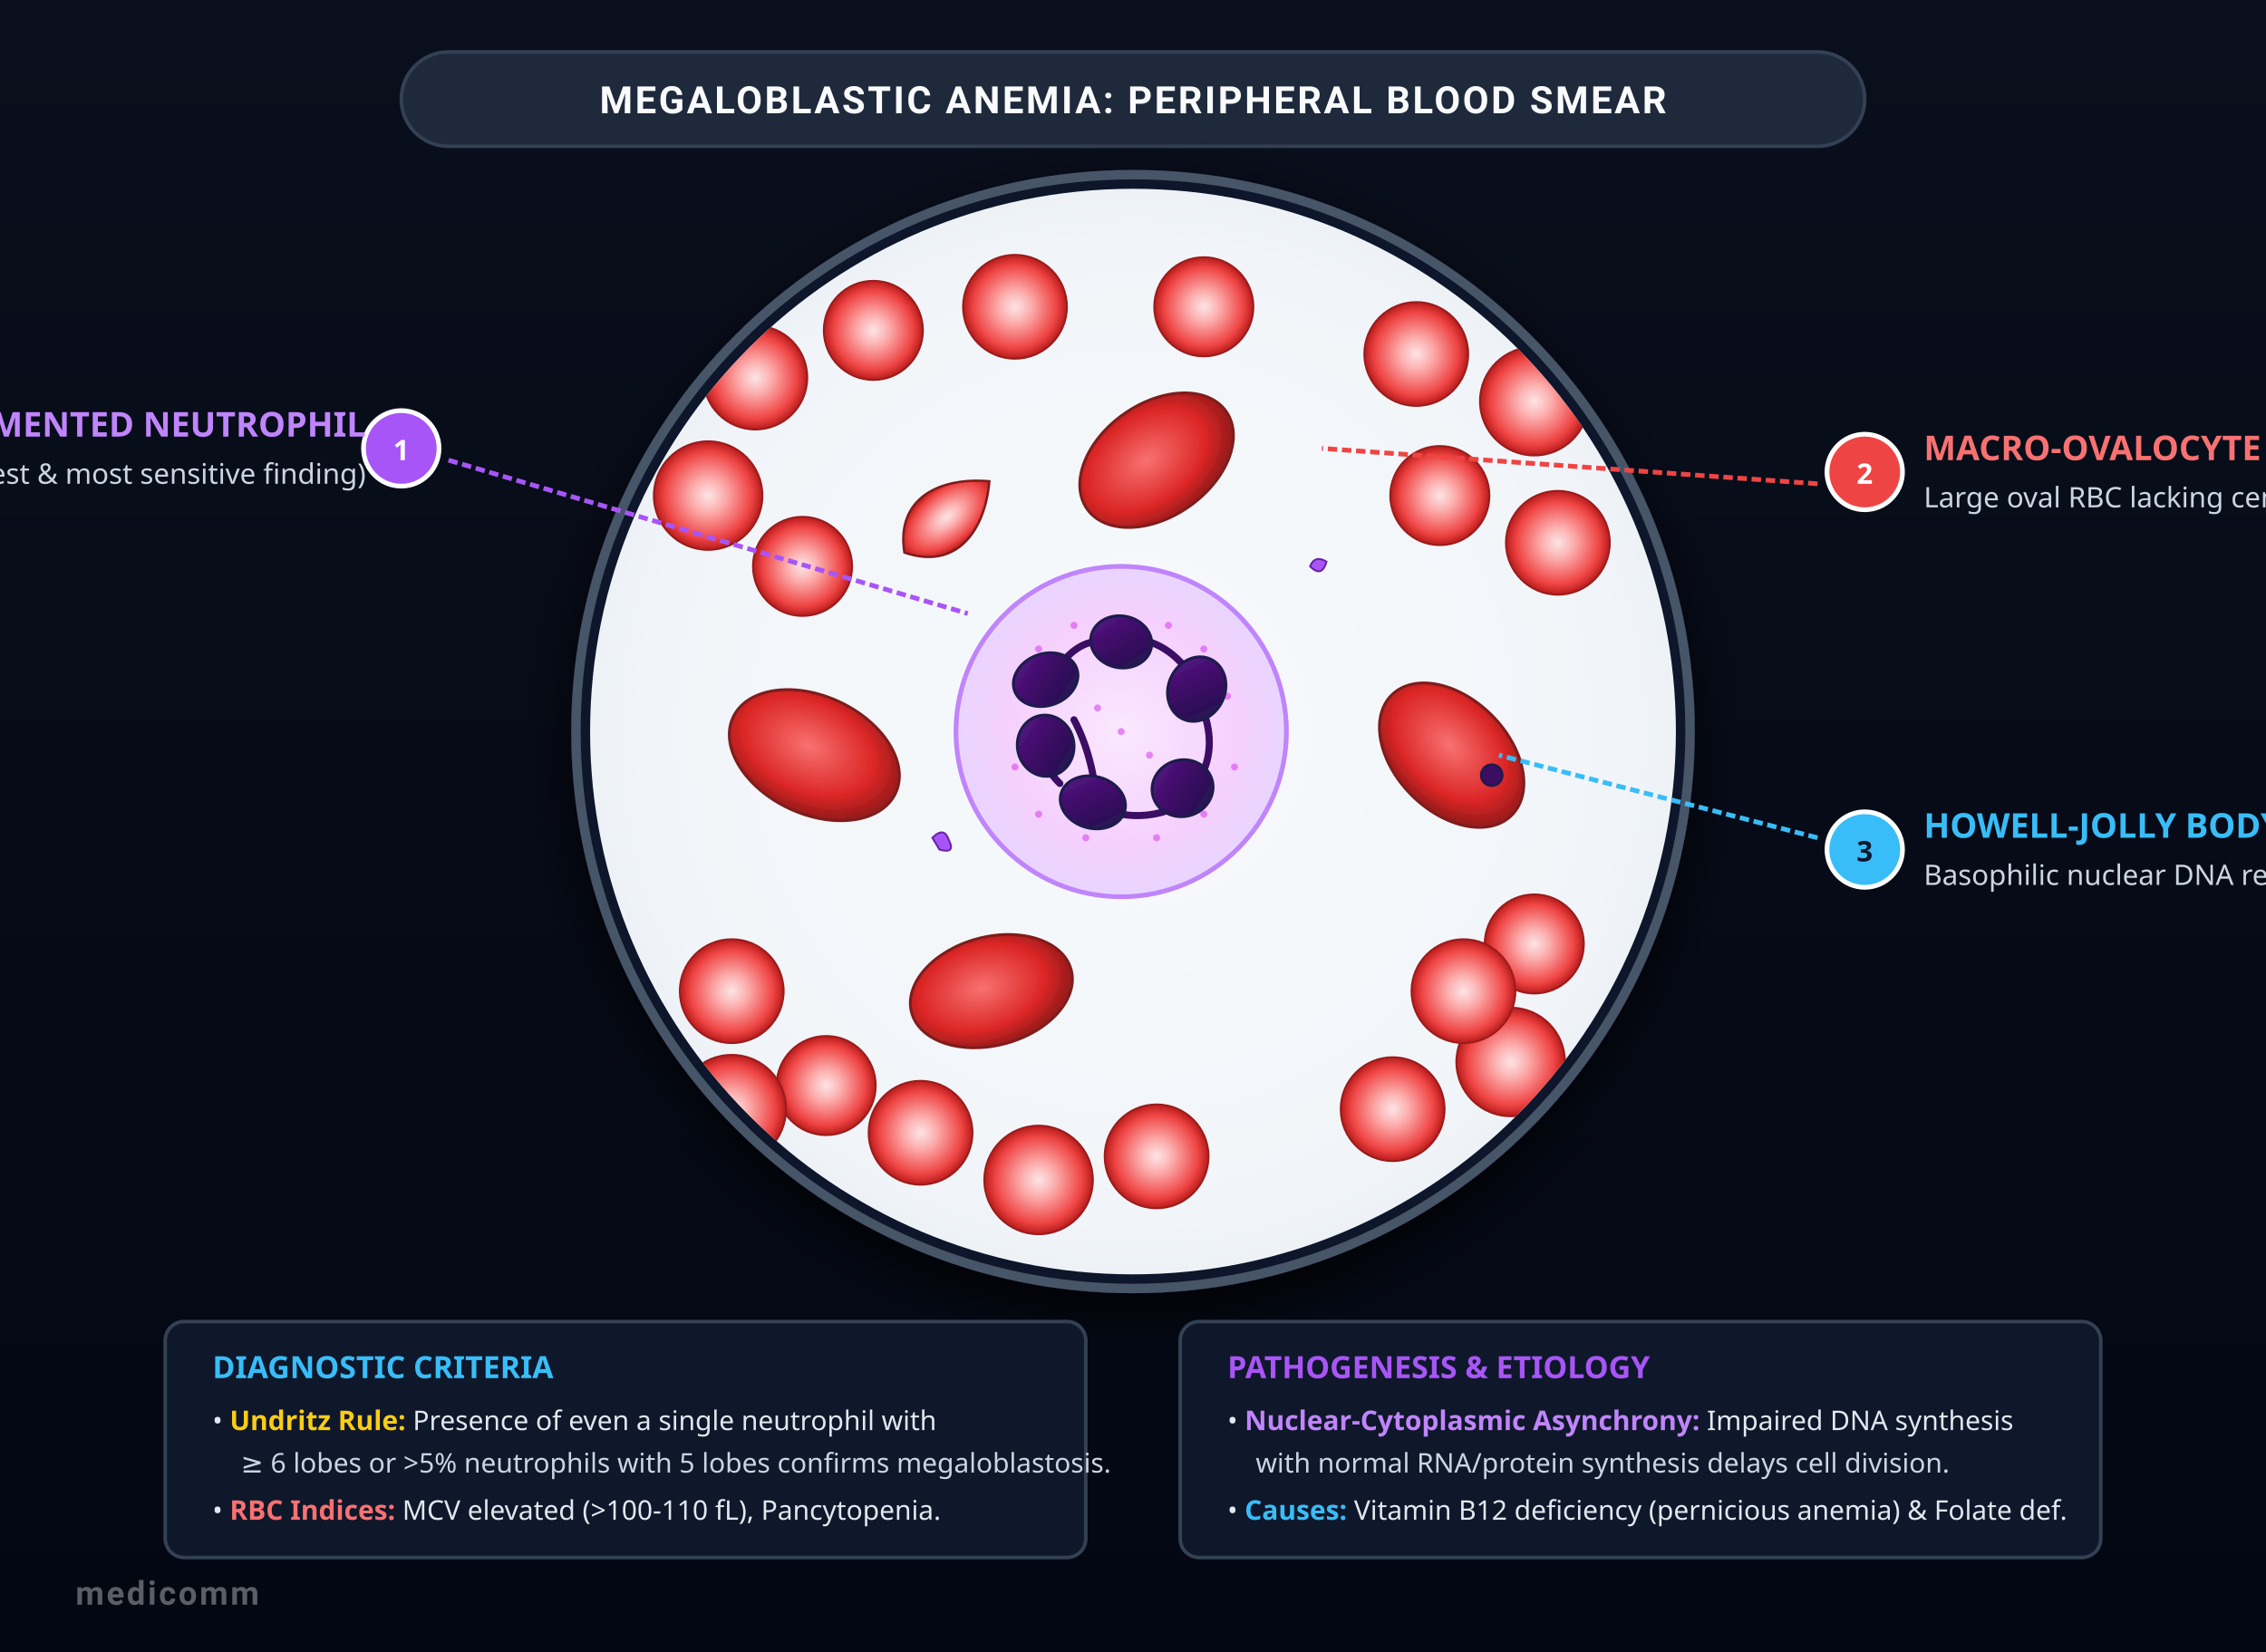
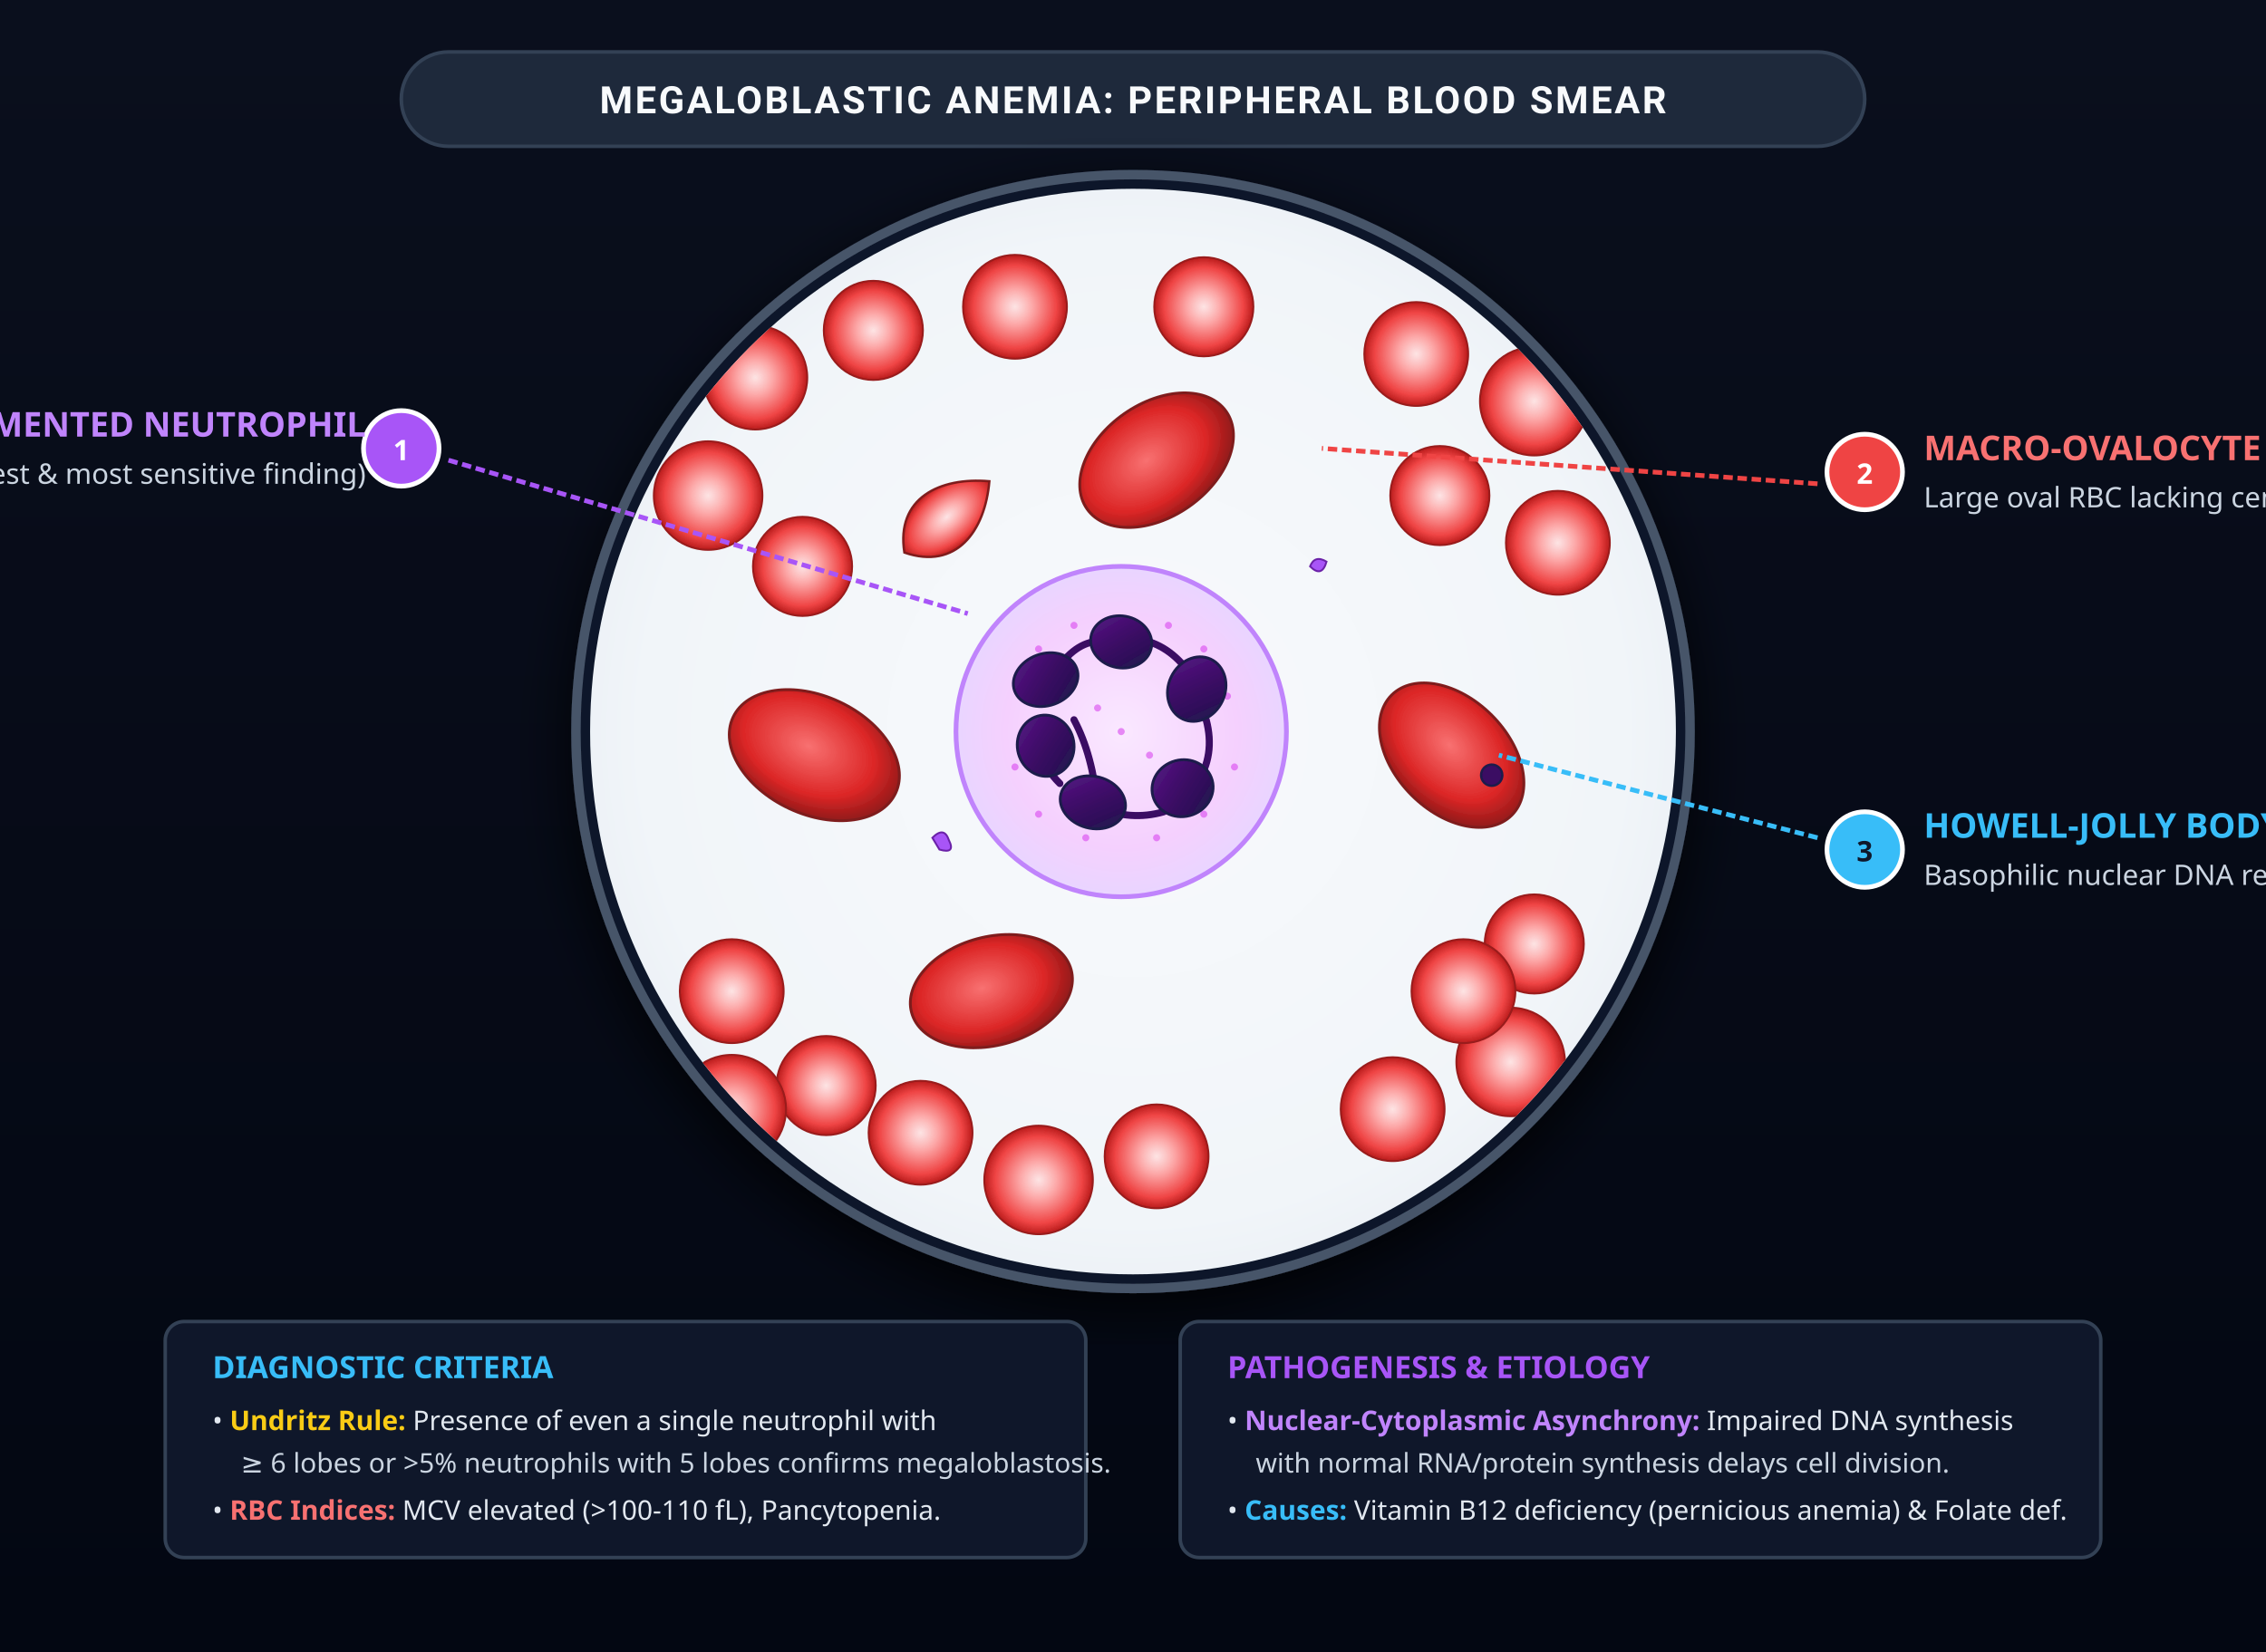
<svg xmlns="http://www.w3.org/2000/svg" viewBox="0 0 960 700" width="100%" height="100%">
  <defs>
    <linearGradient id="bgGrad" x1="0" y1="0" x2="0" y2="1">
      <stop offset="0%" stop-color="#0a0f1d" />
      <stop offset="100%" stop-color="#030712" />
    </linearGradient>
    <radialGradient id="smearLight" cx="50%" cy="50%" r="65%">
      <stop offset="0%" stop-color="#f8fafc" />
      <stop offset="70%" stop-color="#f1f5f9" />
      <stop offset="100%" stop-color="#e2e8f0" />
    </radialGradient>
    <radialGradient id="rbcNorm" cx="50%" cy="50%" r="50%">
      <stop offset="0%" stop-color="#fee2e2" stop-opacity="0.9" />
      <stop offset="35%" stop-color="#fca5a5" />
      <stop offset="80%" stop-color="#ef4444" />
      <stop offset="100%" stop-color="#b91c1c" />
    </radialGradient>
    <radialGradient id="macroOval" cx="45%" cy="45%" r="55%">
      <stop offset="0%" stop-color="#f87171" />
      <stop offset="70%" stop-color="#dc2626" />
      <stop offset="100%" stop-color="#991b1b" />
    </radialGradient>
    <radialGradient id="neutroCyto" cx="50%" cy="50%" r="50%">
      <stop offset="0%" stop-color="#fae8ff" />
      <stop offset="70%" stop-color="#f5d0fe" />
      <stop offset="100%" stop-color="#e9d5ff" />
    </radialGradient>
    <linearGradient id="nucLobes" x1="0" y1="0" x2="1" y2="1">
      <stop offset="0%" stop-color="#581c87" />
      <stop offset="50%" stop-color="#3b0764" />
      <stop offset="100%" stop-color="#1e1b4b" />
    </linearGradient>
    <filter id="shadowBox" x="-5%" y="-5%" width="110%" height="110%">
      <feDropShadow dx="0" dy="8" stdDeviation="12" flood-color="#000000" flood-opacity="0.8" />
    </filter>
  </defs>
  <rect width="960" height="700" fill="#000000" />
  <rect width="960" height="700" fill="url(#bgGrad)" />
  <g transform="translate(480, 42)">
    <rect x="-310" y="-20" width="620" height="40" rx="20" fill="#1e293b" stroke="#334155" stroke-width="1.5" />
    <text x="0" y="6" text-anchor="middle" font-family="-apple-system, BlinkMacSystemFont, 'Segoe UI', Roboto, sans-serif" font-size="16" font-weight="700" fill="#f8fafc" letter-spacing="1">MEGALOBLASTIC ANEMIA: PERIPHERAL BLOOD SMEAR</text>
  </g>
  <g transform="translate(480, 310)" filter="url(#shadowBox)">
    <circle cx="0" cy="0" r="236" fill="#0f172a" stroke="#475569" stroke-width="4" />
    <circle cx="0" cy="0" r="230" fill="url(#smearLight)" />
    <g clip-path="url(#smearClip)">
      <clipPath id="smearClip">
        <circle cx="0" cy="0" r="230" />
      </clipPath>
      <g stroke="#991b1b" stroke-width="0.8">
        <circle cx="-160" cy="-150" r="22" fill="url(#rbcNorm)" />
        <circle cx="-110" cy="-170" r="21" fill="url(#rbcNorm)" />
        <circle cx="-180" cy="-100" r="23" fill="url(#rbcNorm)" />
        <circle cx="-140" cy="-70" r="21" fill="url(#rbcNorm)" />
        <circle cx="120" cy="-160" r="22" fill="url(#rbcNorm)" />
        <circle cx="170" cy="-140" r="23" fill="url(#rbcNorm)" />
        <circle cx="130" cy="-100" r="21" fill="url(#rbcNorm)" />
        <circle cx="180" cy="-80" r="22" fill="url(#rbcNorm)" />
        <circle cx="-170" cy="110" r="22" fill="url(#rbcNorm)" />
        <circle cx="-130" cy="150" r="21" fill="url(#rbcNorm)" />
        <circle cx="-170" cy="160" r="23" fill="url(#rbcNorm)" />
        <circle cx="-90" cy="170" r="22" fill="url(#rbcNorm)" />
        <circle cx="110" cy="160" r="22" fill="url(#rbcNorm)" />
        <circle cx="160" cy="140" r="23" fill="url(#rbcNorm)" />
        <circle cx="170" cy="90" r="21" fill="url(#rbcNorm)" />
        <circle cx="140" cy="110" r="22" fill="url(#rbcNorm)" />
        <circle cx="-50" cy="-180" r="22" fill="url(#rbcNorm)" />
        <circle cx="30" cy="-180" r="21" fill="url(#rbcNorm)" />
        <circle cx="10" cy="180" r="22" fill="url(#rbcNorm)" />
        <circle cx="-40" cy="190" r="23" fill="url(#rbcNorm)" />
      </g>
      <g transform="translate(10, -115) rotate(-35)" stroke="#7f1d1d" stroke-width="1.2">
        <ellipse cx="0" cy="0" rx="36" ry="24" fill="url(#macroOval)" />
      </g>
      <g transform="translate(-135, 10) rotate(25)" stroke="#7f1d1d" stroke-width="1.2">
        <ellipse cx="0" cy="0" rx="38" ry="25" fill="url(#macroOval)" />
      </g>
      <g transform="translate(-60, 110) rotate(-15)" stroke="#7f1d1d" stroke-width="1.2">
        <ellipse cx="0" cy="0" rx="35" ry="23" fill="url(#macroOval)" />
      </g>
      <g transform="translate(135, 10) rotate(45)" stroke="#7f1d1d" stroke-width="1.2">
        <ellipse cx="0" cy="0" rx="36" ry="24" fill="url(#macroOval)" />
        <circle cx="18" cy="-6" r="4.5" fill="#3b0764" stroke="#1e1b4b" stroke-width="1" />
      </g>
      <g transform="translate(-80, -90) rotate(50)">
        <path d="M 0,-25 C 15,-10 20,10 0,22 C -20,10 -15,-10 0,-25 Z" fill="url(#rbcNorm)" stroke="#7f1d1d" stroke-width="1" />
      </g>
      <g fill="#a855f7" stroke="#6b21a8" stroke-width="0.8">
        <path d="M -85,45 Q -80,40 -78,46 Q -75,52 -82,50 Z" />
        <path d="M 75,-70 Q 80,-65 82,-72 Q 77,-75 75,-70 Z" />
      </g>
      <g transform="translate(-5, 0)">
        <circle cx="0" cy="0" r="70" fill="url(#neutroCyto)" stroke="#c084fc" stroke-width="2" />
        <g fill="#d946ef" opacity="0.6">
          <circle cx="-40" cy="-20" r="1.5" />
          <circle cx="-35" cy="-35" r="1.5" />
          <circle cx="-20" cy="-45" r="1.5" />
          <circle cx="20" cy="-45" r="1.5" />
          <circle cx="35" cy="-35" r="1.5" />
          <circle cx="45" cy="-15" r="1.5" />
          <circle cx="48" cy="15" r="1.5" />
          <circle cx="35" cy="35" r="1.5" />
          <circle cx="15" cy="45" r="1.5" />
          <circle cx="-15" cy="45" r="1.5" />
          <circle cx="-35" cy="35" r="1.5" />
          <circle cx="-45" cy="15" r="1.5" />
          <circle cx="-10" cy="-10" r="1.5" />
          <circle cx="12" cy="10" r="1.5" />
          <circle cx="0" cy="0" r="1.5" />
        </g>
        <g stroke="#3b0764" stroke-width="3" stroke-linecap="round" fill="none">
          <path d="M -30,-22 Q -22,-36 -12,-38" />
          <path d="M 12,-38 Q 24,-34 32,-20" />
          <path d="M 36, -5 Q 40, 10 32, 22" />
          <path d="M 18, 34 Q 4, 38 -10, 32" />
          <path d="M -26, 22 Q -38, 10 -34, -4" />
          <path d="M -10, 32 Q -12, 10 -20, -5" />
        </g>
        <g fill="url(#nucLobes)" stroke="#1e1b4b" stroke-width="1.2">
          <ellipse cx="-32" cy="-22" rx="14" ry="11" transform="rotate(-20 -32 -22)" />
          <ellipse cx="0" cy="-38" rx="13" ry="11" transform="rotate(10 0 -38)" />
          <ellipse cx="32" cy="-18" rx="12" ry="14" transform="rotate(25 32 -18)" />
          <ellipse cx="26" cy="24" rx="13" ry="12" transform="rotate(-15 26 24)" />
          <ellipse cx="-12" cy="30" rx="14" ry="11" transform="rotate(15 -12 30)" />
          <ellipse cx="-32" cy="6" rx="12" ry="13" transform="rotate(-10 -32 6)" />
        </g>
      </g>
    </g>
  </g>
  <g transform="translate(170, 190)">
    <circle cx="0" cy="0" r="16" fill="#a855f7" stroke="#ffffff" stroke-width="2" />
    <text x="0" y="5" text-anchor="middle" font-family="sans-serif" font-size="12" font-weight="800" fill="#ffffff">1</text>
    <line x1="20" y1="5" x2="240" y2="70" stroke="#a855f7" stroke-width="2" stroke-dasharray="4 2" />
    <text x="-15" y="-5" text-anchor="end" font-family="sans-serif" font-size="14.5" font-weight="700" fill="#c084fc">HYPERSEGMENTED NEUTROPHIL</text>
    <text x="-15" y="15" text-anchor="end" font-family="sans-serif" font-size="12" fill="#cbd5e1">≥ 5-6 lobes (Earliest &amp; most sensitive finding)</text>
  </g>
  <g transform="translate(790, 200)">
    <circle cx="0" cy="0" r="16" fill="#ef4444" stroke="#ffffff" stroke-width="2" />
    <text x="0" y="5" text-anchor="middle" font-family="sans-serif" font-size="12" font-weight="800" fill="#ffffff">2</text>
    <line x1="-20" y1="5" x2="-230" y2="-10" stroke="#ef4444" stroke-width="2" stroke-dasharray="4 2" />
    <text x="25" y="-5" text-anchor="start" font-family="sans-serif" font-size="14.5" font-weight="700" fill="#f87171">MACRO-OVALOCYTE</text>
    <text x="25" y="15" text-anchor="start" font-family="sans-serif" font-size="12" fill="#cbd5e1">Large oval RBC lacking central pallor (&gt;10 µm)</text>
  </g>
  <g transform="translate(790, 360)">
    <circle cx="0" cy="0" r="16" fill="#38bdf8" stroke="#ffffff" stroke-width="2" />
    <text x="0" y="5" text-anchor="middle" font-family="sans-serif" font-size="12" font-weight="800" fill="#0f172a">3</text>
    <line x1="-20" y1="-5" x2="-155" y2="-40" stroke="#38bdf8" stroke-width="2" stroke-dasharray="4 2" />
    <text x="25" y="-5" text-anchor="start" font-family="sans-serif" font-size="14.5" font-weight="700" fill="#38bdf8">HOWELL-JOLLY BODY</text>
    <text x="25" y="15" text-anchor="start" font-family="sans-serif" font-size="12" fill="#cbd5e1">Basophilic nuclear DNA remnant in RBC</text>
  </g>
  <g transform="translate(70, 560)">
    <rect x="0" y="0" width="390" height="100" rx="8" fill="#0f172a" stroke="#334155" stroke-width="1.5" />
    <text x="20" y="24" font-family="sans-serif" font-size="13" font-weight="700" fill="#38bdf8">DIAGNOSTIC CRITERIA</text>
    <text x="20" y="46" font-family="sans-serif" font-size="11.5" fill="#e2e8f0">• <tspan font-weight="700" fill="#facc15">Undritz Rule:</tspan> Presence of even a single neutrophil with</text>
    <text x="32" y="64" font-family="sans-serif" font-size="11.5" fill="#cbd5e1">≥ 6 lobes or &gt;5% neutrophils with 5 lobes confirms megaloblastosis.</text>
    <text x="20" y="84" font-family="sans-serif" font-size="11.5" fill="#e2e8f0">• <tspan font-weight="700" fill="#f87171">RBC Indices:</tspan> MCV elevated (&gt;100-110 fL), Pancytopenia.</text>
  </g>
  <g transform="translate(500, 560)">
    <rect x="0" y="0" width="390" height="100" rx="8" fill="#0f172a" stroke="#334155" stroke-width="1.5" />
    <text x="20" y="24" font-family="sans-serif" font-size="13" font-weight="700" fill="#a855f7">PATHOGENESIS &amp; ETIOLOGY</text>
    <text x="20" y="46" font-family="sans-serif" font-size="11.5" fill="#e2e8f0">• <tspan font-weight="700" fill="#c084fc">Nuclear-Cytoplasmic Asynchrony:</tspan> Impaired DNA synthesis</text>
    <text x="32" y="64" font-family="sans-serif" font-size="11.5" fill="#cbd5e1">with normal RNA/protein synthesis delays cell division.</text>
    <text x="20" y="84" font-family="sans-serif" font-size="11.5" fill="#e2e8f0">• <tspan font-weight="700" fill="#38bdf8">Causes:</tspan> Vitamin B12 deficiency (pernicious anemia) &amp; Folate def.</text>
  </g>
-   <text x="32" y="680" font-family="-apple-system, BlinkMacSystemFont, 'Segoe UI', Roboto, sans-serif" font-size="14" font-weight="600" fill="#ffffff" opacity="0.35" letter-spacing="1">medicomm</text>
</svg>
